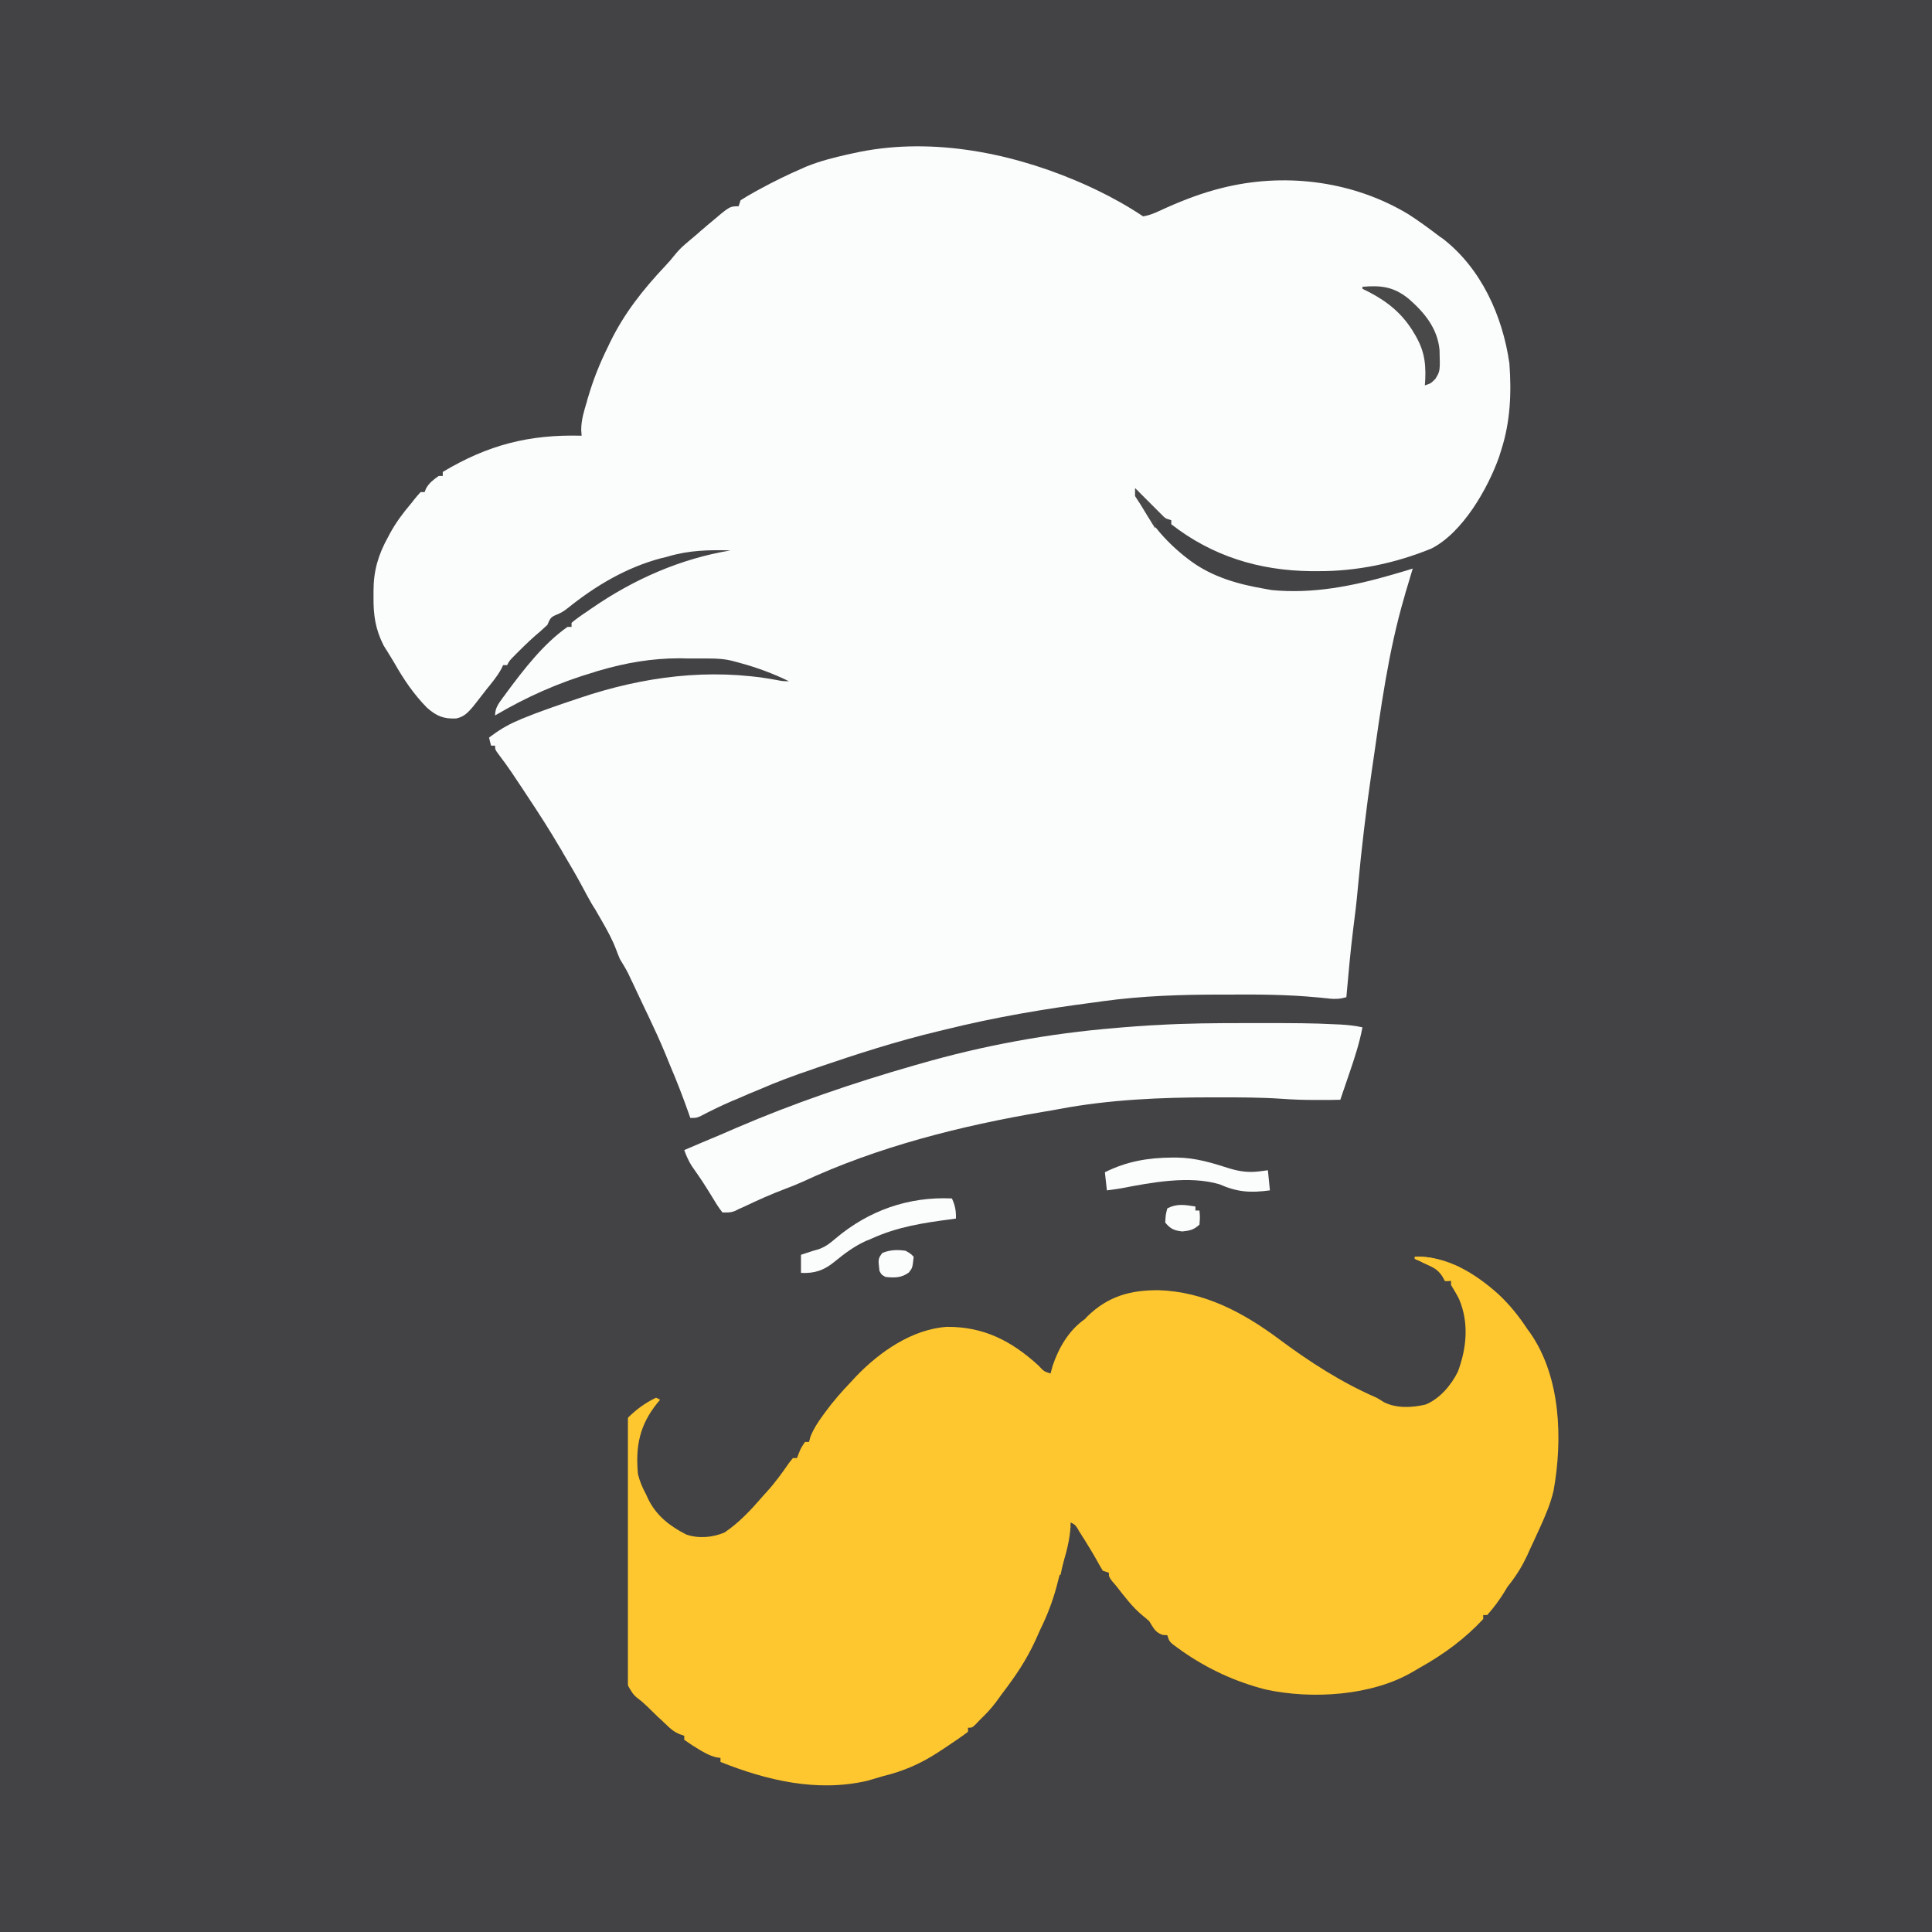
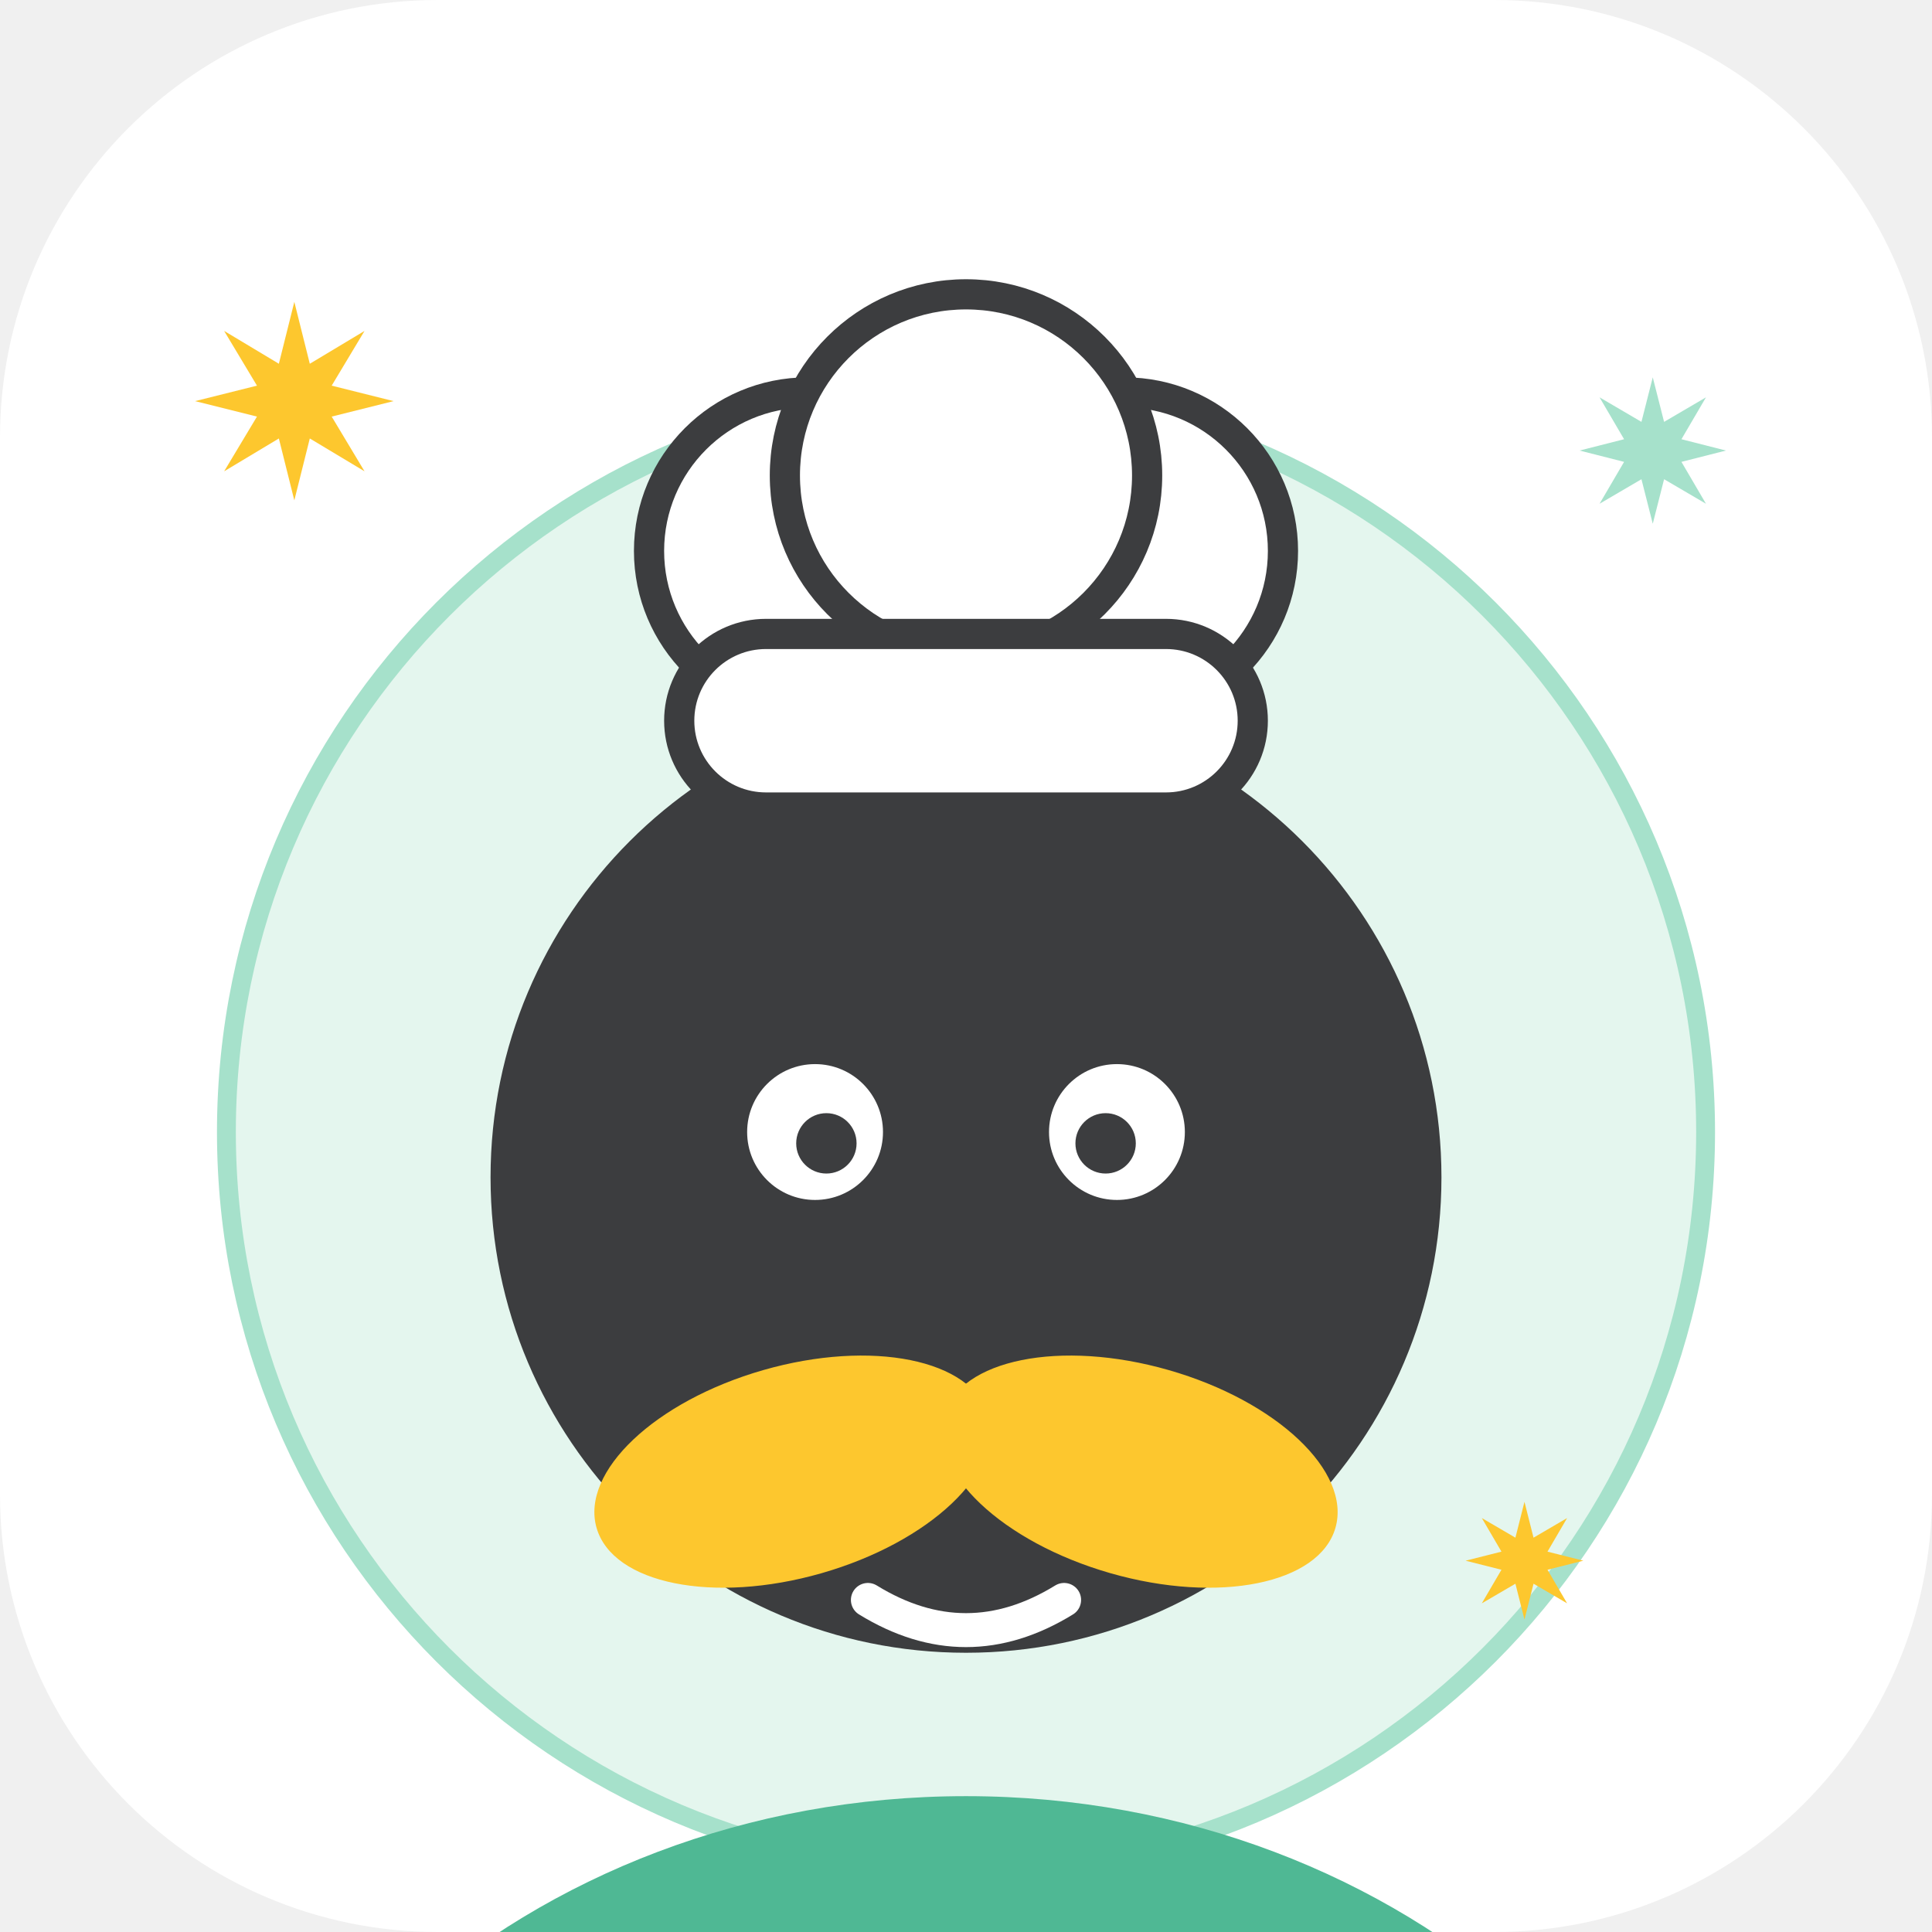
- <svg xmlns="http://www.w3.org/2000/svg" viewBox="0 0 960 960" width="960" height="960" role="img" aria-label="Mr. Damascy">
-   <rect width="960" height="960" fill="#434244" />
-   <g transform="translate(-492.0,-11.5)">
-     <path d="M0 0 C0.9 0.4 1.8 0.8 2.8 1.2 C4.9 2.1 6.9 3 9 4 C9.8 4.4 10.5 4.7 11.3 5.1 C19.2 8.9 26.8 13.2 34 18 C38.1 17.4 41.8 15.4 45.6 13.7 C54.8 9.6 63.8 6.2 73.6 3.8 C74.3 3.6 75 3.5 75.7 3.3 C106.2 -3.7 139.1 0.8 165.9 17 C170.7 20.1 175.4 23.5 180 27 C180.9 27.7 181.8 28.4 182.8 29 C202 43.8 212.6 67.4 216 91 C217.1 105.7 216.5 119.9 212 134 C211.6 135.1 211.3 136.3 210.9 137.5 C205.3 153.3 192.8 175.2 177.2 183.1 C159.3 190.4 140.2 194.4 120.9 194.3 C119.7 194.3 118.5 194.3 117.3 194.3 C91.7 194 68.4 186.9 48 171 C48 170.3 48 169.7 48 169 C47.3 168.8 46.6 168.5 45.8 168.3 C42.4 166.7 40.4 164.8 37.8 162.1 C37 161.2 36.1 160.3 35.2 159.4 C33 157 33 157 31 154 C33.5 167.2 45.7 180.1 56 188 C56.7 188.5 57.3 189 58 189.5 C68.6 197.2 81.2 200.8 94 203 C94.6 203.1 94.6 203.1 97.9 203.7 C118.4 205.7 138.4 201.7 158 196 C159.1 195.7 160.2 195.3 161.4 195 C163.6 194.4 165.8 193.7 168 193 C167.9 193.3 167.9 193.3 167.5 194.6 C166.7 197.4 165.8 200.2 165 203 C164.6 204.3 164.2 205.5 163.9 206.8 C155.8 234.3 152.1 262.7 148 291 C147.9 291.9 147.7 292.8 147.6 293.7 C144.8 313 142.5 332.3 140.7 351.8 C140.1 358.6 139.3 365.3 138.4 372.1 C137 383.4 136 394.7 135 406 C131.9 406.9 129.6 407 126.4 406.7 C126 406.6 126 406.6 123.6 406.4 C123.1 406.3 123.1 406.3 120.6 406.1 C106.1 404.7 91.6 404.6 77 404.7 C75.6 404.7 74.3 404.7 72.9 404.7 C53.1 404.7 33.7 405.3 14 408 C12.6 408.2 11.2 408.4 9.7 408.6 C-15.1 411.8 -39.7 416 -64 422 C-65.2 422.3 -66.5 422.6 -67.7 422.9 C-88.2 427.8 -108.1 434.2 -128 441 C-128.8 441.3 -129.7 441.6 -130.5 441.9 C-139.5 444.9 -148.3 448.2 -157 452 C-158.7 452.7 -160.4 453.4 -162.1 454.1 C-163.9 454.9 -165.8 455.7 -167.6 456.5 C-168.1 456.7 -168.1 456.7 -170.3 457.6 C-175.6 459.9 -180.8 462.4 -185.9 465.1 C-188 466 -188 466 -191 466 C-191.3 465.1 -191.6 464.3 -191.9 463.4 C-194.7 455.5 -197.7 447.7 -201 440 C-201.8 438 -202.6 436 -203.4 434.1 C-206.1 427.6 -209 421.3 -212 415 C-212.4 414.1 -212.9 413.2 -213.3 412.3 C-214.8 409.2 -216.2 406.1 -217.7 403 C-218.2 402 -218.6 401 -219.1 400 C-219.6 399 -220 398 -220.5 397.1 C-220.9 396.2 -221.3 395.4 -221.7 394.5 C-223 391.9 -224.5 389.5 -226 387 C-226.7 385.4 -227.3 383.8 -227.9 382.2 C-229.8 377.2 -232.3 372.7 -235 368 C-236.1 366 -237.3 364.1 -238.4 362.1 C-238.7 361.7 -238.7 361.7 -240.1 359.4 C-241.7 356.5 -243.3 353.7 -244.8 350.8 C-247.8 345.2 -251 339.8 -254.2 334.4 C-254.7 333.4 -255.3 332.5 -255.9 331.5 C-261 322.8 -266.4 314.4 -272 306 C-272.9 304.6 -273.8 303.3 -274.7 301.9 C-278.2 296.6 -281.7 291.3 -285.6 286.2 C-288 283 -288 283 -288 281 C-288.7 281 -289.3 281 -290 281 C-290.3 279.7 -290.7 278.4 -291 277 C-286.5 273.6 -282.1 270.8 -276.8 268.6 C-276.1 268.3 -275.5 268 -274.8 267.7 C-266 264.1 -257 261 -248 258 C-247.7 257.9 -247.7 257.9 -245.9 257.3 C-214.5 246.7 -181.5 242.3 -148.6 248.3 C-145 249 -145 249 -142 249 C-149.8 245.2 -157.6 242.3 -166 240 C-167.2 239.7 -168.4 239.3 -169.7 239 C-173.8 237.9 -177.8 237.7 -182.1 237.7 C-182.8 237.7 -183.6 237.7 -184.4 237.7 C-185.9 237.7 -187.5 237.7 -189.1 237.7 C-191.5 237.7 -193.8 237.7 -196.2 237.6 C-210 237.6 -222.9 239.8 -236.2 243.7 C-237.1 243.9 -237.9 244.2 -238.8 244.5 C-256.4 249.7 -272.2 256.7 -288 266 C-288 262 -286 259.8 -283.8 256.7 C-283.3 256.1 -282.9 255.5 -282.4 254.8 C-273.8 243.2 -263.9 230.3 -252 222 C-251.3 222 -250.7 222 -250 222 C-250 221.3 -250 220.7 -250 220 C-248.6 218.8 -248.6 218.8 -246.7 217.4 C-246 216.9 -245.3 216.4 -244.6 215.9 C-244.2 215.6 -244.2 215.6 -242.2 214.3 C-241.5 213.8 -240.7 213.2 -239.9 212.7 C-219.2 198.4 -195.9 188.1 -171 184 C-181.8 183.7 -191.5 183.9 -202 187 C-202.6 187.2 -202.6 187.2 -205.6 187.9 C-222.8 192.5 -238 201.5 -251.8 212.6 C-253.8 214.2 -255.3 215.1 -257.8 216.1 C-260.6 217.2 -260.8 218.3 -262 221 C-263.6 222.5 -263.6 222.5 -265.4 224.1 C-269.1 227.2 -272.5 230.4 -275.9 233.8 C-276.2 234.1 -276.2 234.1 -277.4 235.3 C-280.9 238.8 -280.9 238.8 -282 241 C-282.7 241 -283.3 241 -284 241 C-284.3 241.6 -284.5 242.1 -284.8 242.7 C-286.1 245.1 -287.5 247 -289.1 249.1 C-289.7 249.9 -290.4 250.7 -291 251.5 C-291.7 252.3 -292.3 253.1 -293 254 C-293.7 254.9 -294.4 255.8 -295.1 256.7 C-295.8 257.6 -296.5 258.5 -297.2 259.4 C-297.8 260.2 -298.5 261 -299.1 261.8 C-301.6 264.7 -303.5 266.7 -307.3 267.5 C-313.6 267.8 -317.1 266.3 -321.8 262.2 C-328.4 255.5 -333.4 248.1 -338 240 C-338.3 239.5 -338.3 239.5 -339.8 237 C-340.4 236 -341.1 235 -341.7 233.9 C-342 233.5 -342 233.5 -343.4 231.2 C-347.5 223.1 -348.5 216.1 -348.4 207.1 C-348.4 206 -348.4 205 -348.4 204 C-348.4 194.1 -346 186 -341.2 177.4 C-340.9 176.8 -340.6 176.2 -340.2 175.5 C-337.3 170.2 -333.9 165.6 -330 161 C-329.5 160.4 -329 159.8 -328.5 159.1 C-327.4 157.7 -326.2 156.3 -325 155 C-324.3 155 -323.7 155 -323 155 C-322.8 154.4 -322.5 153.8 -322.3 153.2 C-320.7 150.4 -318.7 148.9 -316 147 C-315.3 147 -314.7 147 -314 147 C-314 146.3 -314 145.7 -314 145 C-291.6 131.6 -271.2 126.3 -245 127 C-245.1 126 -245.1 125.1 -245.2 124.1 C-245.2 119.2 -243.8 114.7 -242.4 110.1 C-242.2 109.1 -241.9 108.2 -241.6 107.3 C-239.1 98.8 -235.9 90.9 -232 83 C-231.7 82.3 -231.3 81.6 -231 80.9 C-223.9 66.2 -214.5 54.4 -203.4 42.6 C-201 40 -201 40 -198.9 37.4 C-197.2 35.3 -195.6 33.6 -193.6 31.9 C-192.9 31.3 -192.2 30.7 -191.5 30.1 C-190.7 29.4 -189.8 28.7 -189 28 C-187.9 27.1 -186.9 26.2 -185.8 25.2 C-184.7 24.3 -183.5 23.3 -182.4 22.3 C-181.8 21.8 -181.3 21.4 -180.7 20.9 C-171.4 13 -171.4 13 -167 13 C-166.7 12 -166.3 11 -166 10 C-163.6 8.5 -161.3 7.1 -158.9 5.8 C-158.5 5.6 -158.5 5.6 -156.7 4.6 C-149.6 0.7 -142.4 -2.8 -135 -6 C-134.1 -6.4 -133.3 -6.8 -132.4 -7.1 C-126.1 -9.6 -119.6 -11.2 -113.1 -12.7 C-112.6 -12.8 -112.6 -12.8 -110.3 -13.3 C-73.7 -21.6 -34.1 -14.3 0 0 Z " fill="#FBFCFC" transform="translate(1026,101)" />
-     <path d="M0 0 C15.9 -0.7 30.4 8.5 41.8 18.8 C47.3 24 51.8 29.6 56 36 C56.5 36.6 56.9 37.3 57.4 37.9 C72.6 59.8 73.5 90.7 69 116 C67.5 122.7 64.8 128.8 62 135 C61.8 135.4 61.8 135.4 60.8 137.6 C59.6 140.2 58.4 142.9 57.1 145.6 C56.7 146.5 56.3 147.4 55.9 148.3 C53.5 153.4 50.8 157.9 47.3 162.4 C46 164 46 164 44.6 166.4 C42.1 170.5 39.2 174.4 36 178 C35.3 178 34.7 178 34 178 C34 178.7 34 179.3 34 180 C24.9 189.8 14.4 197.5 2.8 204 C1.6 204.7 0.4 205.4 -0.8 206.1 C-21.2 218.2 -51.2 220 -74.1 215 C-89.3 211.1 -102.9 204.8 -115.8 195.8 C-116.4 195.3 -117 194.9 -117.6 194.5 C-121.9 191.4 -121.9 191.4 -123 188 C-123.7 188 -124.5 187.9 -125.2 187.9 C-129.1 186.6 -129.8 184.4 -132 181 C-133 180.1 -134.1 179.2 -135.2 178.3 C-140.2 174.2 -144 169.1 -148 164 C-148.7 163.1 -149.5 162.2 -150.3 161.3 C-152 159 -152 159 -152 157 C-153 156.7 -154 156.3 -155 156 C-156 154.4 -157 152.7 -157.9 151 C-159.8 147.5 -162 144.1 -164.1 140.6 C-164.6 139.9 -165 139.2 -165.5 138.4 C-165.9 137.7 -166.3 137.1 -166.8 136.4 C-167.1 135.7 -167.5 135.1 -167.9 134.5 C-169 133 -169 133 -171 132 C-171.1 133.3 -171.1 134.6 -171.2 135.9 C-171.9 143.4 -174.2 150.5 -176.4 157.8 C-176.9 159.8 -177.5 161.8 -178 163.9 C-180 171.3 -182.6 178.1 -186 185 C-186.8 186.9 -187.7 188.7 -188.5 190.6 C-193 200.4 -198.5 208.5 -205 217 C-206.1 218.5 -207.2 220 -208.2 221.4 C-210.6 224.6 -213.2 227.3 -216 230 C-216.4 230.4 -216.4 230.4 -218.2 232.3 C-220 234 -220 234 -222 234 C-222 234.7 -222 235.3 -222 236 C-224 237.5 -225.9 238.9 -228 240.3 C-228.3 240.5 -228.3 240.5 -229.8 241.5 C-231.5 242.7 -233.3 243.9 -235 245 C-235.8 245.5 -236.5 246 -237.3 246.5 C-245.8 252 -254.2 255.6 -264 258 C-266.7 258.8 -269.5 259.6 -272.2 260.4 C-297.1 266.1 -321.9 260.2 -345 251 C-345 250.3 -345 249.7 -345 249 C-345.7 248.9 -346.4 248.8 -347.1 248.7 C-350.7 247.8 -353.6 246.1 -356.8 244.1 C-357.4 243.7 -358 243.3 -358.6 243 C-360.1 242 -361.6 241 -363 240 C-363 239.3 -363 238.7 -363 238 C-363.4 237.9 -363.4 237.9 -365.3 237.2 C-368.1 236 -369.7 234.7 -371.8 232.6 C-372.5 232 -373.2 231.3 -373.9 230.6 C-374.6 230 -375.3 229.3 -376.1 228.6 C-377.5 227.2 -378.9 225.9 -380.3 224.5 C-380.9 223.9 -381.5 223.3 -382.2 222.7 C-384 221 -384 221 -386.1 219.4 C-388.5 217.6 -389.5 215.6 -391 213 C-392.2 211.4 -393.3 209.8 -394.5 208.1 C-404 195.3 -409.6 182.4 -414 167 C-442.4 167 -470.8 167 -500 167 C-500.6 155.9 -501.2 145 -501.3 133.9 C-501.3 133.1 -501.3 132.3 -501.3 131.5 C-501.3 130.7 -501.3 129.9 -501.3 129.1 C-501.3 127.6 -501.4 126 -501.4 124.5 C-501.4 118.9 -501.5 113.4 -501.6 107.8 C-501.7 95.3 -501.9 82.9 -502 70 C-476.6 70 -451.2 70 -425 70 C-424.7 77.3 -424.3 84.5 -424 92 C-420.5 105.6 -420.5 105.6 -416.9 111.6 C-415.2 114.7 -414.5 116.5 -414.2 119.9 C-414.2 120.7 -414.1 121.5 -414.1 122.3 C-414.1 122.8 -414 123.4 -414 124 C-413.8 123 -413.5 121.9 -413.3 120.9 C-411.4 112.7 -409.3 105.3 -405 98 C-404.3 98 -403.7 98 -403 98 C-402.8 97.2 -402.6 96.4 -402.4 95.5 C-400.6 91.1 -398.2 87.5 -395 84 C-394.3 84 -393.7 84 -393 84 C-392.8 83.5 -392.8 83.5 -392 81 C-387.6 76.4 -382.7 72.7 -377 70 C-376.3 70.3 -375.7 70.7 -375 71 C-375.5 71.6 -375.9 72.1 -376.4 72.7 C-385.2 83.6 -387.3 94.2 -386 108 C-385.1 111.6 -383.8 114.7 -382 118 C-381.8 118.4 -381.8 118.4 -380.9 120.4 C-376.8 128.7 -370.2 133.8 -362 138 C-355.8 140.1 -349 139.5 -343 137 C-335.6 132 -329.8 125.7 -324 119 C-323.4 118.3 -322.8 117.7 -322.2 117 C-317.9 112.3 -314.3 107.3 -310.7 102.1 C-310.1 101.4 -309.6 100.7 -309 100 C-308.3 100 -307.7 100 -307 100 C-306.7 99.2 -306.4 98.5 -306.1 97.7 C-305 95 -305 95 -303 92 C-302.3 92 -301.7 92 -301 92 C-300.8 91.1 -300.5 90.3 -300.3 89.4 C-298.8 85.6 -296.8 82.5 -294.4 79.2 C-294 78.6 -293.5 78 -293.1 77.4 C-289.1 71.9 -284.7 66.9 -280 62 C-279.2 61.2 -278.5 60.3 -277.7 59.5 C-266 47.3 -249.9 36 -232.5 34.8 C-214.1 34.7 -200.4 41.8 -187 54 C-186.5 54.6 -185.9 55.1 -185.4 55.7 C-184 57 -184 57 -181 58 C-180.7 56.8 -180.3 55.6 -180 54.3 C-177 45.3 -171.9 36.5 -164 31 C-163.6 30.5 -163.1 30.1 -162.7 29.6 C-152.3 19.5 -141.2 16.5 -127.2 16.6 C-104.8 17.3 -85.3 27.6 -67.6 40.8 C-52.6 52 -36.2 62.6 -19 70 C-17.8 70.7 -16.6 71.4 -15.4 72.2 C-9.1 75.4 -1.4 75 5.4 73.4 C12.4 70.5 18.1 63.8 21.4 57.1 C25.8 45.3 27 32.8 22 21 C20.8 18.6 19.4 16.3 18 14 C18 13.3 18 12.7 18 12 C17 12 16 12 15 12 C14.6 11.2 14.1 10.5 13.7 9.7 C11.5 6.3 9.5 5.4 5.8 3.7 C4.7 3.2 3.6 2.7 2.5 2.1 C1.7 1.8 0.9 1.4 0 1 C0 0.7 0 0.3 0 0 Z " fill="#FEC72F" transform="translate(1195,636)" />
-     <path d="M0 0 C3.9 0 7.7 0 11.6 -0 C22.7 -0 33.8 0 44.8 0.6 C45.2 0.6 45.2 0.6 47.3 0.7 C51 0.9 54.6 1.3 58.3 2.1 C56.8 10.1 54.3 17.6 51.7 25.2 C51.5 25.8 51.5 25.8 50.4 29 C49.4 32 48.3 35.1 47.3 38.1 C44 38.2 40.6 38.2 37.3 38.2 C36.4 38.2 35.5 38.2 34.5 38.2 C29 38.2 23.5 38 18 37.6 C7.5 36.9 -2.9 36.9 -13.4 36.9 C-14.4 36.9 -15.5 36.9 -16.5 36.9 C-41.9 36.9 -67.4 38 -92.4 42.7 C-95.1 43.2 -97.7 43.7 -100.4 44.1 C-141.1 51 -182.5 61.4 -220 78.9 C-222.9 80.2 -225.7 81.3 -228.6 82.4 C-235.5 85 -242.2 88 -248.9 91.2 C-249.7 91.6 -250.5 91.9 -251.4 92.3 C-251.8 92.5 -251.8 92.5 -253.6 93.4 C-255.7 94.1 -255.7 94.1 -259.7 94.1 C-261.3 92.1 -262.6 90.1 -263.9 87.9 C-264.7 86.6 -265.5 85.3 -266.3 84 C-266.7 83.4 -267.1 82.7 -267.5 82.1 C-269.9 78.2 -272.5 74.5 -275.1 70.8 C-276.6 68.3 -277.7 65.9 -278.7 63.1 C-272.6 60.5 -266.6 57.9 -260.5 55.4 C-258 54.3 -255.5 53.2 -252.9 52.1 C-224.3 39.8 -194.6 29.7 -164.7 21.1 C-163.9 20.9 -163 20.6 -162.2 20.4 C-130.1 11.1 -97.3 5.1 -64 2.4 C-63.3 2.3 -62.6 2.3 -61.8 2.2 C-56.8 1.8 -51.7 1.4 -46.7 1.1 C-46.3 1.1 -46.3 1.1 -44.4 1 C-29.6 0.1 -14.8 -0 0 0 Z " fill="#FBFCFC" transform="translate(1110.693,519.8696)" />
-     <path d="M0 0 C0.8 -0 1.6 -0 2.5 -0 C11.7 0.1 19.9 2.6 28.6 5.4 C33.6 6.9 37.9 7.5 43.1 6.9 C44.6 6.7 46.1 6.5 47.7 6.3 C47.9 8 47.9 8 48.7 16.3 C39.1 17.6 32.5 17.2 23.7 13.3 C8.7 8.8 -10.3 12.4 -25.3 15.3 C-27.6 15.7 -30 16 -32.3 16.3 C-32.6 13.3 -33 10.4 -33.3 7.3 C-22.5 1.9 -12 0.1 0 0 Z " fill="#FBFCFC" transform="translate(1074.312,586.6875)" />
-     <path d="M0 0 C1.6 3.5 2.1 6.1 2 10 C1.3 10.1 0.6 10.2 -0.1 10.3 C-14.1 12.1 -27.1 14.1 -40 20 C-40.9 20.4 -41.8 20.8 -42.7 21.1 C-48.6 23.8 -53.4 27.4 -58.4 31.5 C-63.7 35.8 -68.2 37.3 -75 37 C-75 34 -75 31.1 -75 28 C-69 26 -69 26 -66.1 25.2 C-62.6 23.9 -60.5 22.2 -57.7 19.8 C-41.3 6 -21.6 -1 0 0 Z " fill="#FBFCFC" transform="translate(965,607)" />
-     <path d="M0 0 C9.4 -0.8 15.6 0 23 6 C30.9 12.9 37.3 20.7 38.3 31.4 C38.6 41.9 38.6 41.9 36.2 45.8 C34 48 34 48 31 49 C31.1 48.1 31.1 47.1 31.2 46.1 C31.6 36.6 30.3 30.3 25 22 C24.8 21.6 24.8 21.6 23.5 19.7 C17.5 11 9.5 5.5 0 1 C0 0.7 0 0.3 0 0 Z " fill="#4A4949" transform="translate(1169,154)" />
-     <path d="M0 0 C2.6 1.5 2.6 1.5 4 3 C3.4 8.5 3.4 8.5 1.6 10.8 C-2 13.5 -5.7 13.5 -10 13 C-12 11.9 -12 11.9 -13 10 C-13.7 4 -13.7 4 -11.6 1.1 C-7.7 -0.5 -4.1 -0.6 0 0 Z " fill="#FBFCFC" transform="translate(942,633)" />
-     <path d="M0 0 C0 0.7 0 1.3 0 2 C0.7 2 1.3 2 2 2 C2.3 5.3 2.3 5.3 2 9 C-0.8 11.6 -2.7 12 -6.5 12.4 C-10.7 11.9 -12.3 11.2 -15 8 C-14.8 4.2 -14.8 4.2 -14 1 C-9.2 -1.6 -5.2 -0.8 0 0 Z " fill="#FBFCFC" transform="translate(1086,611)" />
-     <path d="M0 0 C5.6 -0.3 9.8 0.6 14.9 2.5 C15.6 2.7 16.3 3 17 3.2 C18.7 3.8 20.3 4.4 22 5 C21.4 5.6 20.7 6.2 20.1 6.8 C18 9 18 9 17 12 C16.3 12 15.7 12 15 12 C14.6 11.2 14.2 10.5 13.8 9.7 C11.5 6.3 9.5 5.4 5.8 3.7 C4.7 3.2 3.6 2.7 2.5 2.1 C1.7 1.8 0.9 1.4 0 1 C0 0.7 0 0.3 0 0 Z " fill="#FEC72F" transform="translate(1195,636)" />
-     <path d="M0 0 C5.3 5.3 10.7 10.7 16 16 C14.3 16 12.7 16 11 16 C10.7 17.3 10.3 18.6 10 20 C9.4 19.1 8.9 18.2 8.3 17.3 C7.6 16.1 6.9 14.9 6.1 13.7 C5.8 13.1 5.4 12.5 5 11.9 C3.4 9.2 1.7 6.6 0 4 C0 2.7 0 1.4 0 0 Z " fill="#4A4949" transform="translate(1056,254)" />
-     <path d="M0 0 C0.8 0.3 0.8 0.3 5 2 C3.4 10 1.7 18 0 26 C-0.3 26 -0.7 26 -1 26 C-1.1 21.2 -0.8 16.7 0 12 C-0.3 12 -0.7 12 -1 12 C-0.7 8 -0.3 4.1 0 0 Z " fill="#FEC72F" transform="translate(1019,768)" />
-   </g>
-   <path d="M196.0 688.5 H312.0 V890.5 H196.0 Z" fill="#434244" />
+ <svg xmlns="http://www.w3.org/2000/svg" viewBox="0 0 512 512" role="img" aria-label="Mr. Damascy">
+   <rect width="512" height="512" rx="116" fill="#FFFFFF" />
+   <circle cx="256" cy="300" r="196" fill="#E4F6EE" stroke="#A6E1CB" stroke-width="5" />
+   <polygon points="78.0,80.0 82.1,96.4 96.6,87.7 87.9,102.2 104.3,106.3 87.9,110.4 96.6,124.9 82.1,116.2 78.0,132.6 73.9,116.2 59.4,124.9 68.1,110.4 51.7,106.3 68.1,102.2 59.4,87.7 73.9,96.4" fill="#FDC72E" />
+   <polygon points="438.0,100.0 441.0,111.8 452.1,105.3 445.6,116.4 457.4,119.4 445.6,122.4 452.1,133.5 441.0,127.0 438.0,138.8 435.0,127.0 423.9,133.5 430.4,122.4 418.6,119.4 430.4,116.4 423.9,105.3 435.0,111.8" fill="#A6E1CB" />
+   <polygon points="404.0,398.0 406.4,407.5 415.3,402.3 410.1,411.2 419.6,413.6 410.1,416.0 415.3,424.9 406.4,419.7 404.0,429.2 401.6,419.7 392.7,424.9 397.9,416.0 388.4,413.6 397.9,411.2 392.7,402.3 401.6,407.5" fill="#FDC72E" />
+   <ellipse cx="256" cy="664" rx="210" ry="188" fill="#4FB894" />
+   <circle cx="256" cy="312" r="126" fill="#3C3D3F" />
+   <circle cx="214" cy="146" r="42" fill="#FFFFFF" stroke="#3C3D3F" stroke-width="8" />
+   <circle cx="298" cy="146" r="42" fill="#FFFFFF" stroke="#3C3D3F" stroke-width="8" />
+   <circle cx="256" cy="126" r="48" fill="#FFFFFF" stroke="#3C3D3F" stroke-width="8" />
+   <rect x="180" y="168" width="152" height="46" rx="23" fill="#FFFFFF" stroke="#3C3D3F" stroke-width="8" />
+   <circle cx="216" cy="300" r="18" fill="#FFFFFF" />
+   <circle cx="296" cy="300" r="18" fill="#FFFFFF" />
+   <circle cx="219" cy="303" r="8" fill="#3C3D3F" />
+   <circle cx="293" cy="303" r="8" fill="#3C3D3F" />
+   <ellipse cx="210" cy="390" rx="54" ry="28" fill="#FDC72E" transform="rotate(-16 210 390)" />
+   <ellipse cx="302" cy="390" rx="54" ry="28" fill="#FDC72E" transform="rotate(16 302 390)" />
+   <path d="M230 424 Q256 440 282 424" fill="none" stroke="#FFFFFF" stroke-width="9" stroke-linecap="round" />
</svg>
